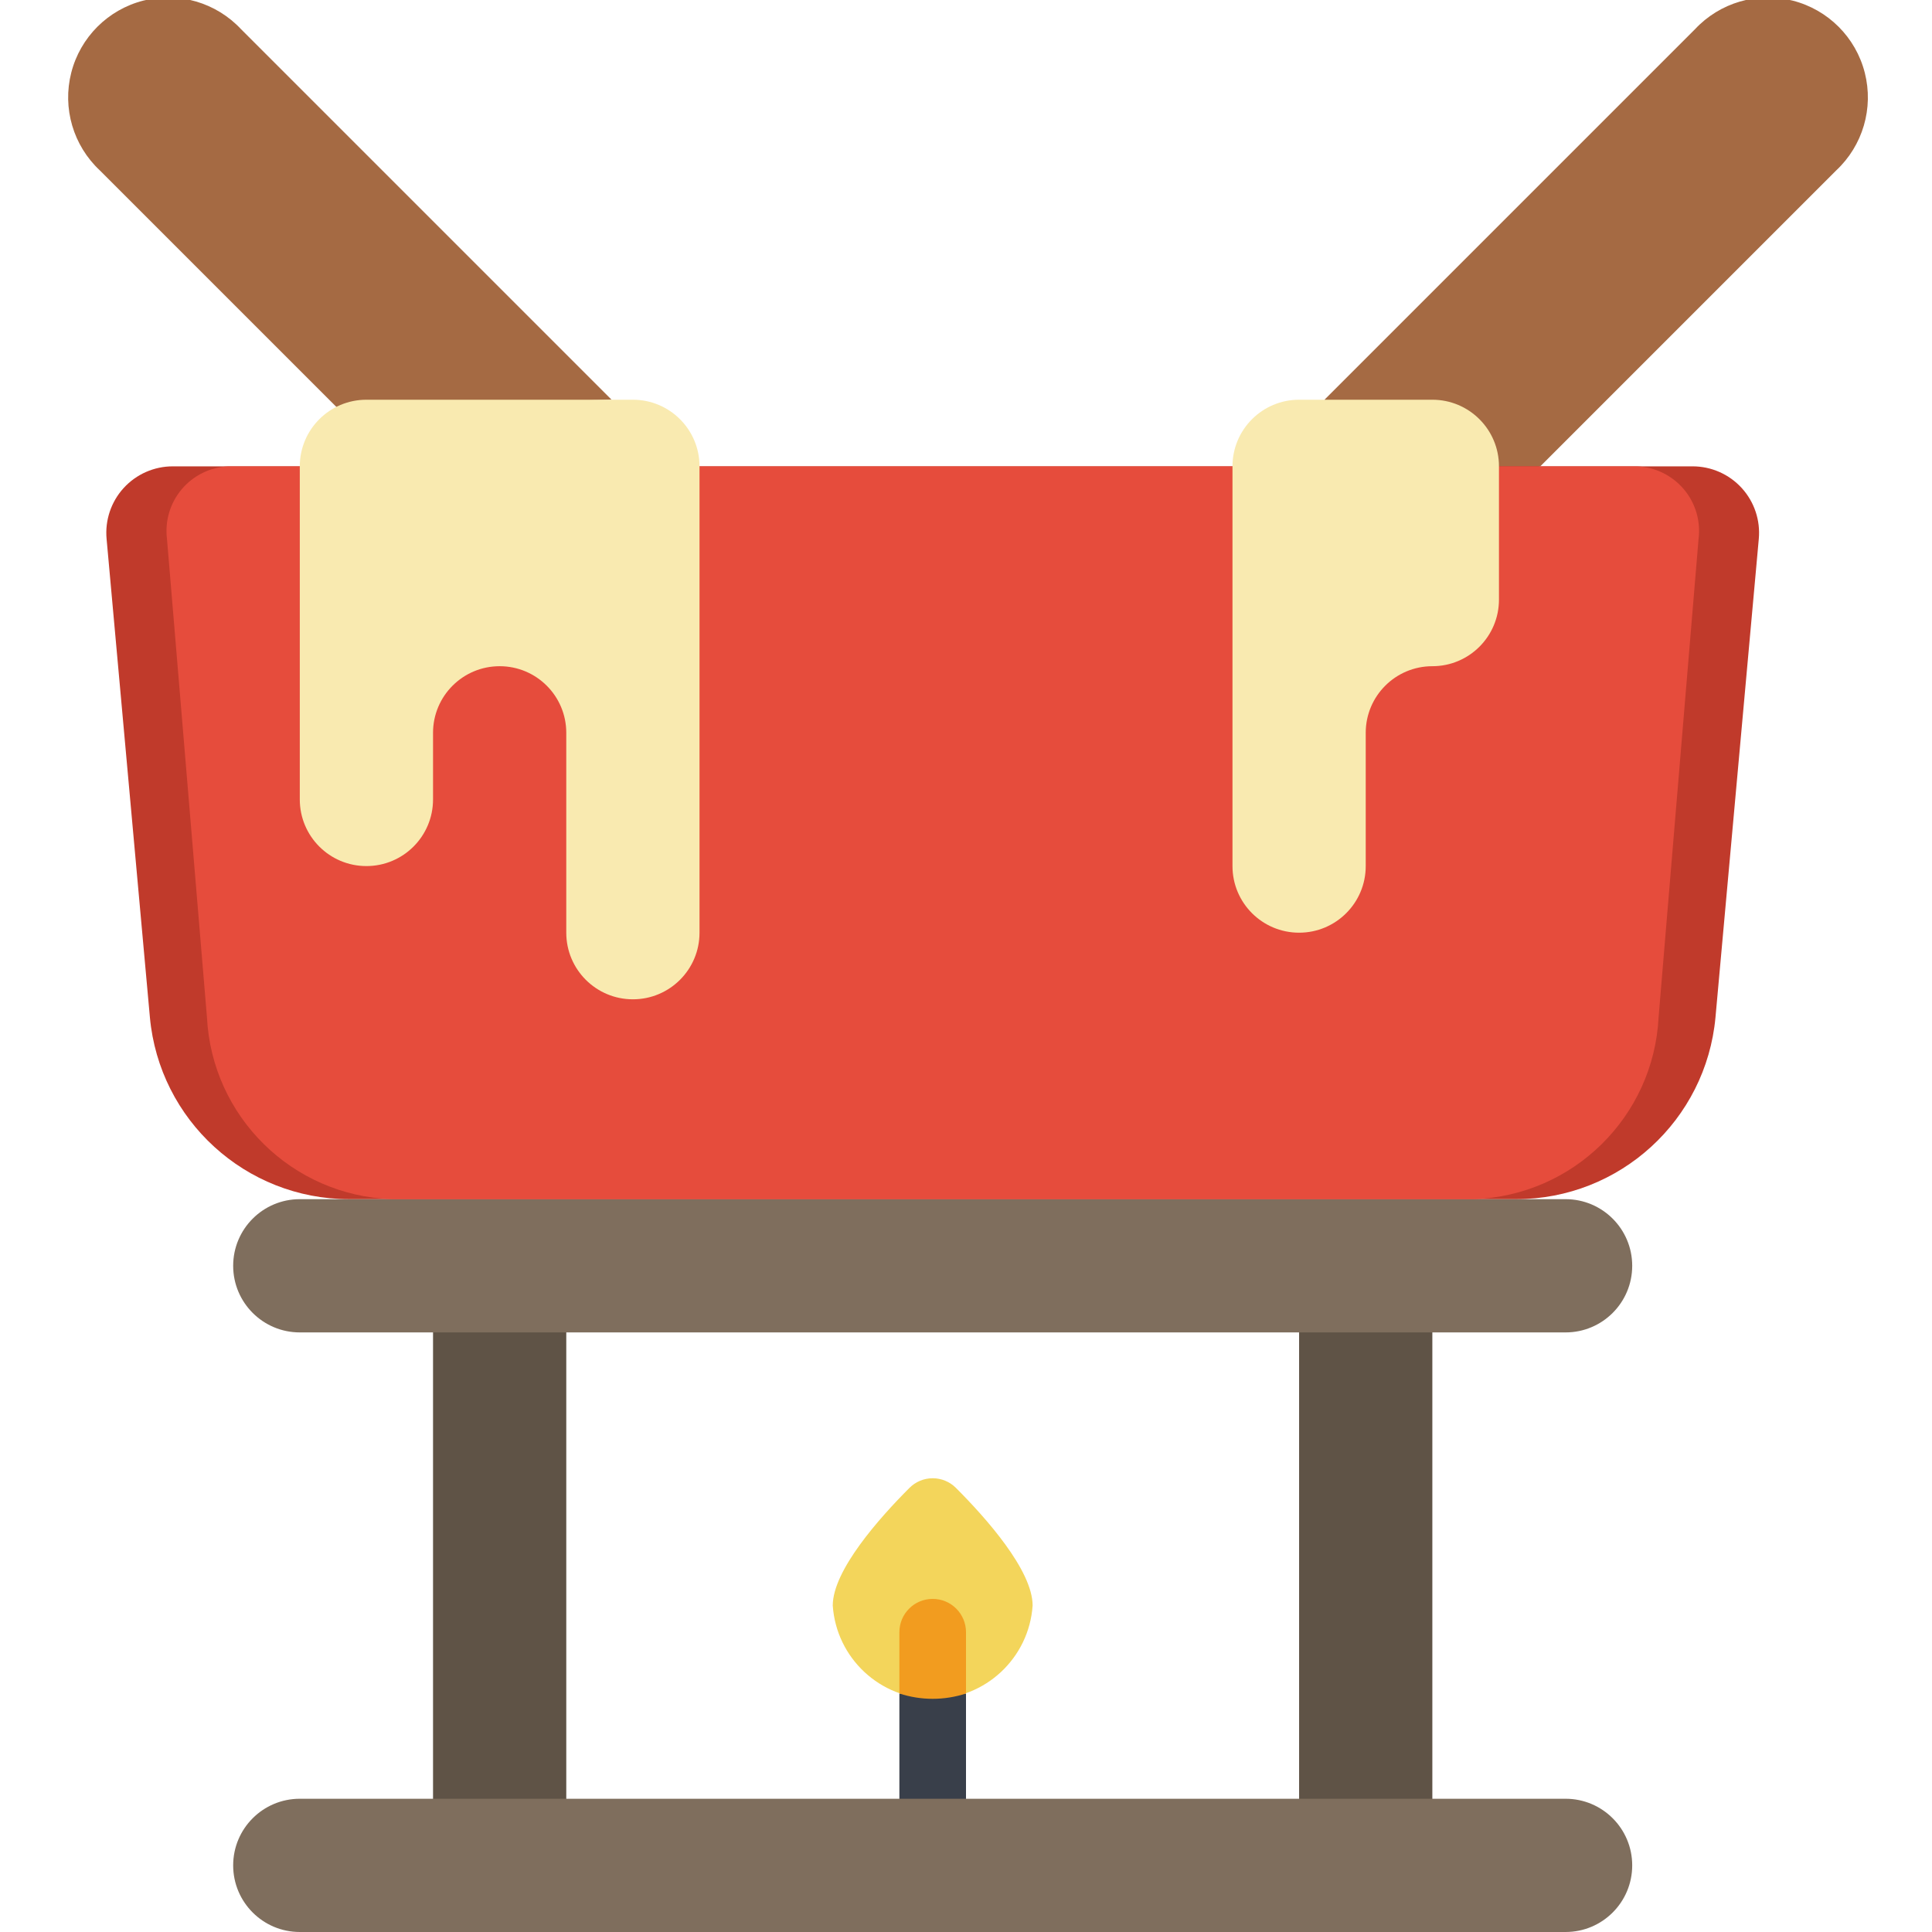
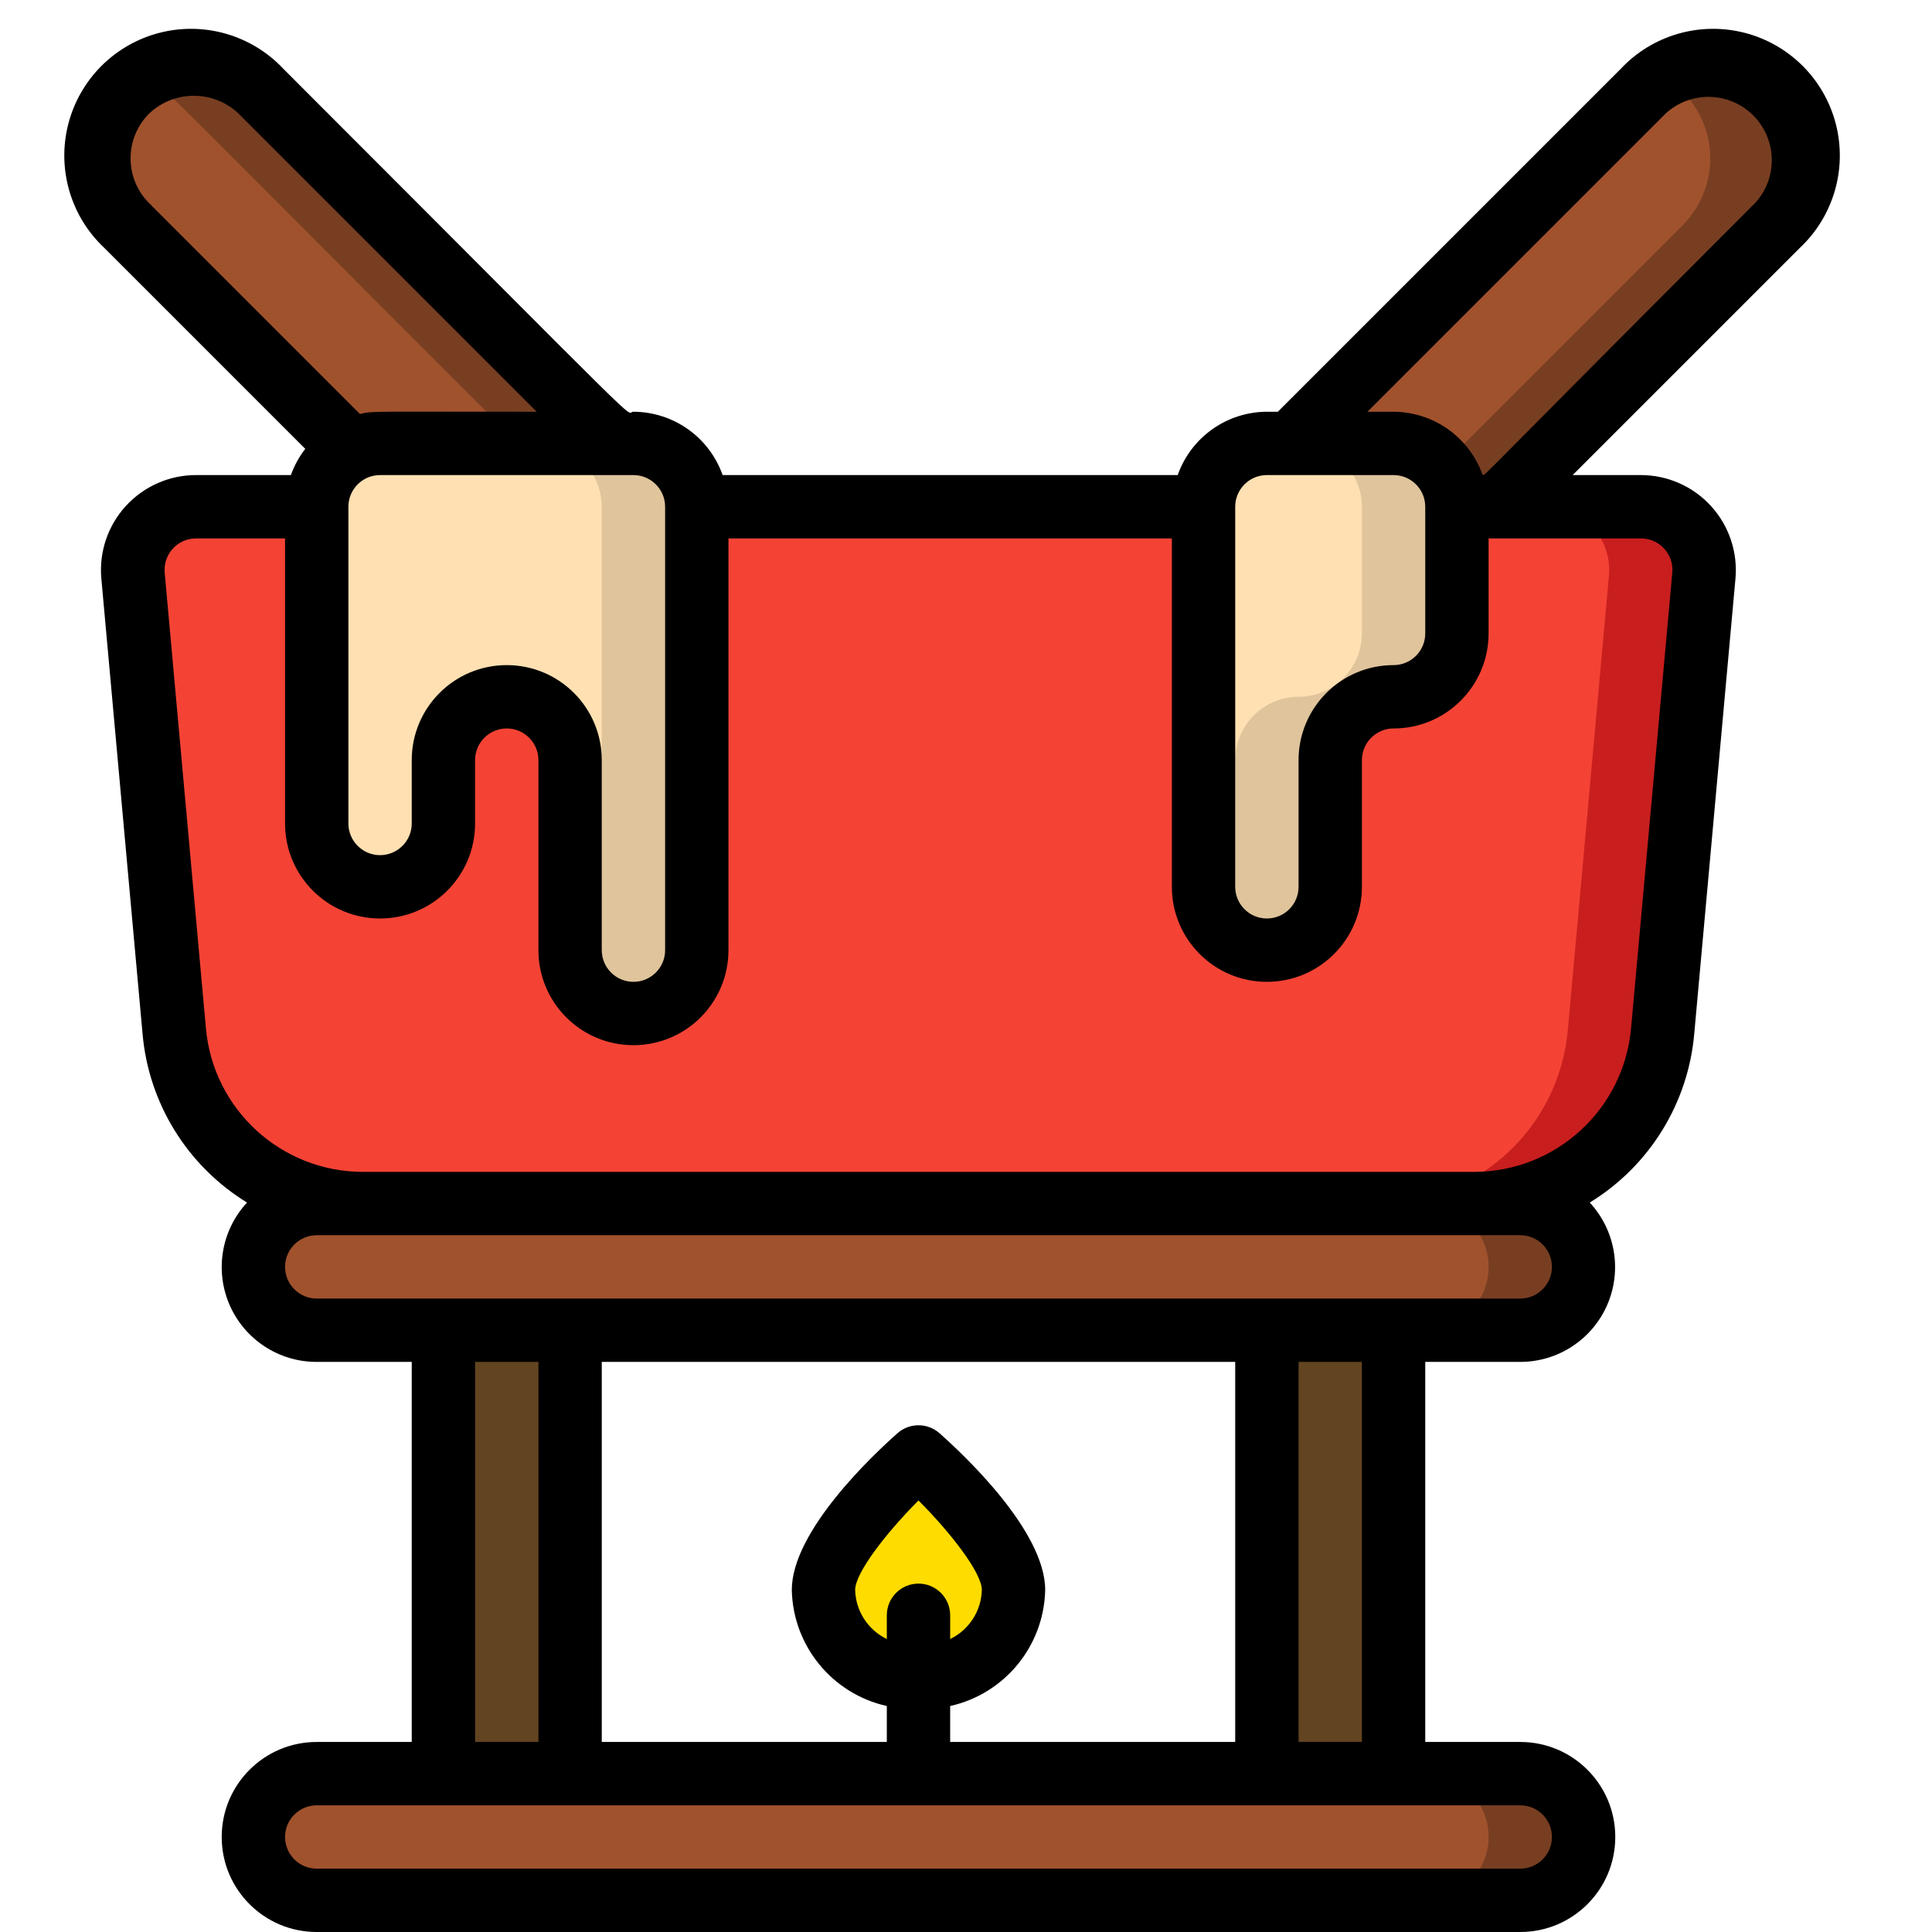
- <svg xmlns="http://www.w3.org/2000/svg" height="512" viewBox="0 0 54 58" width="512">
-   <g id="019---Fondue" fill="none" transform="translate(0 -1)">
-     <path id="Rectangle-path" d="m11 40h4v16h-4z" fill="#5f5346" />
-     <path id="Rectangle-path" d="m37 40h4v16h-4z" fill="#5f5346" />
-     <path id="Shape" d="m44.24 15 8.88-8.88c.803-.748 1.133-1.874.862-2.937-.271-1.063-1.101-1.893-2.164-2.164-1.063-.271-2.189.059-2.937.862l-11.12 11.12 3.24 3z" fill="#a56a43" />
-     <path id="Shape" d="m16.36 13-11.12-11.12c-.748-.803-1.874-1.133-2.937-.862-1.063.271-1.893 1.101-2.164 2.164-.271 1.063.059 2.189.862 2.937l7.1 7.1z" fill="#a56a43" />
-     <path id="Shape" d="m29 49.2c-.108 1.577-1.419 2.802-3 2.802s-2.892-1.224-3-2.802c0-1.06 1.41-2.64 2.3-3.53.185-.187.437-.292.7-.292s.515.105.7.292c.89.89 2.3 2.47 2.3 3.53z" fill="#f3d55b" />
-     <path id="Shape" d="m27 51.84v3.16c0 .552-.448 1-1 1s-1-.448-1-1v-3.16c.31.1.65-1.84 1-1.84s.69 1.94 1 1.84z" fill="#393f4a" />
-     <path id="Shape" d="m27 50v1.84c-.65.213-1.35.213-2 0v-1.84c0-.552.448-1 1-1s1 .448 1 1z" fill="#f29c1f" />
-     <path id="Shape" d="m45 55h-38c-1.105 0-2 .895-2 2s.895 2 2 2h38c1.105 0 2-.895 2-2s-.895-2-2-2z" fill="#7f6e5d" />
-     <path id="Shape" d="m45 37h-38c-1.105 0-2 .895-2 2s.895 2 2 2h38c1.105 0 2-.895 2-2s-.895-2-2-2z" fill="#7f6e5d" />
-     <path id="Shape" d="m48.81 15c.562-.001 1.098.235 1.477.65.379.415.565.971.513 1.53l-1.3 14.36c-.284 3.091-2.876 5.458-5.98 5.46h-35.04c-3.104-.002-5.696-2.369-5.98-5.46l-1.3-14.36c-.052-.56.134-1.115.513-1.53.379-.415.915-.651 1.477-.65z" fill="#c03a2b" />
-     <path id="Shape" d="m47.147 15c.542.023 1.05.271 1.401.685.351.414.512.956.444 1.495l-1.2 14.36c-.151 2.985-2.562 5.357-5.549 5.46h-32.486c-2.985-.105-5.393-2.477-5.544-5.46l-1.2-14.36c-.067-.538.093-1.079.443-1.493.349-.414.856-.663 1.397-.687z" fill="#e64c3c" />
-     <g fill="#f9eab0">
-       <path id="Shape" d="m19 15v14c0 1.105-.895 2-2 2s-2-.895-2-2v-6c0-1.105-.895-2-2-2s-2 .895-2 2v2c0 1.105-.895 2-2 2s-2-.895-2-2v-10c0-1.105.895-2 2-2h8c1.105 0 2 .895 2 2z" />
-       <path id="Shape" d="m43 15v4c0 1.105-.895 2-2 2s-2 .895-2 2v4c0 1.105-.895 2-2 2s-2-.895-2-2v-12c0-1.105.895-2 2-2h4c1.105 0 2 .895 2 2z" />
+ <svg xmlns="http://www.w3.org/2000/svg" height="512" viewBox="0 0 57 61" width="512">
+   <g id="019---Fondue" fill="none">
+     <g id="Icons" transform="translate(1 1)">
+       <path id="Rectangle-path" d="m11 41h4v14h-4z" fill="#624421" />
+       <path id="Rectangle-path" d="m37 41h4v14h-4z" fill="#624421" />
+       <path id="Shape" d="m53.12 6.12-8.88 8.88h-1.24c-.003-1.103-.897-1.997-2-2h-3.24l11.12-11.12c.779-.78 1.924-1.068 2.98-.75l.01.01c1.008.303 1.782 1.114 2.038 2.135.256 1.021-.043 2.101-.788 2.845z" fill="#a0522d" />
+       <path id="Shape" d="m53.12 1.88c-.96-.96-2.446-1.153-3.62-.47.807.465 1.351 1.279 1.473 2.202.121.923-.194 1.85-.854 2.508l-7.6 7.6c.307.356.478.81.481 1.28h1.24l8.88-8.88c.563-.562.88-1.325.88-2.12s-.317-1.558-.88-2.12z" fill="#783e22" />
+       <path id="Shape" d="m16.36 13c-8.062 0-7.683-.079-8.26.22l-7.1-7.1c-.803-.748-1.133-1.874-.862-2.937.271-1.063 1.101-1.893 2.164-2.164 1.063-.271 2.189.059 2.937.862z" fill="#a0522d" />
+       <path id="Shape" d="m8.1 13.22c.278-.144.587-.22.9-.22h-1.12z" fill="#783e22" />
+       <path id="Shape" d="m5.24 1.88c-.959-.966-2.453-1.158-3.625-.465.577.334-.375-.535 11.745 11.585h3z" fill="#783e22" />
+       <path id="Shape" d="m29 49.2c-.108 1.577-1.419 2.802-3 2.802s-2.892-1.224-3-2.802c0-1.06 1.41-2.64 2.3-3.53.185-.187.437-.292.7-.292s.515.105.7.292c.89.89 2.3 2.47 2.3 3.53z" fill="#ffdc00" />
+       <path id="Shape" d="m47 57c-.003 1.103-.897 1.997-2 2h-38c-1.105 0-2-.895-2-2s.895-2 2-2h38c1.103.003 1.997.897 2 2z" fill="#a0522d" />
+       <path id="Shape" d="m46.41 55.59c-.37-.38-.879-.593-1.41-.59l-3-0c1.105 0 2 .895 2 2s-.895 2-2 2h3c.806-.003 1.532-.491 1.84-1.236s.139-1.602-.43-2.174z" fill="#783e22" />
+       <path id="Shape" d="m47 39c-.003 1.103-.897 1.997-2 2h-38c-1.105 0-2-.895-2-2s.895-2 2-2h38c1.103.003 1.997.897 2 2z" fill="#a0522d" />
+       <path id="Shape" d="m46.41 37.59c-.37-.38-.879-.593-1.41-.59l-3-0c1.105 0 2 .895 2 2s-.895 2-2 2h3c.806-.003 1.532-.491 1.84-1.236s.139-1.602-.43-2.174z" fill="#783e22" />
+       <path id="Shape" d="m50.8 17.18-1.3 14.36c-.284 3.091-2.876 5.458-5.98 5.46h-35.04c-3.104-.002-5.696-2.369-5.98-5.46l-1.3-14.36c-.052-.56.134-1.115.513-1.53.379-.415.915-.651 1.477-.65h3.81v10c0 1.105.895 2 2 2s2-.895 2-2v-2c0-1.105.895-2 2-2s2 .895 2 2v6c0 1.105.895 2 2 2s2-.895 2-2v-14h16v12c0 1.105.895 2 2 2s2-.895 2-2v-4c.003-1.103.897-1.997 2-2 1.103-.003 1.997-.897 2-2v-4h5.81c.562-.001 1.098.235 1.477.65.379.415.565.971.513 1.53z" fill="#f44335" />
+       <path id="Shape" d="m48.81 15h-3c.562-.001 1.098.235 1.477.65.379.415.565.971.513 1.53l-1.3 14.36c-.284 3.091-2.876 5.458-5.98 5.46h3c3.104-.002 5.696-2.369 5.98-5.46l1.3-14.36c.052-.56-.134-1.115-.513-1.53-.379-.415-.915-.651-1.477-.65z" fill="#c81e1e" />
+       <path id="Shape" d="m19 15v14c0 1.105-.895 2-2 2s-2-.895-2-2v-6c0-1.105-.895-2-2-2s-2 .895-2 2v2c0 1.105-.895 2-2 2s-2-.895-2-2v-10c.007-1.102.898-1.993 2-2h8c1.103.003 1.997.897 2 2z" fill="#ffe0b2" />
+       <path id="Shape" d="m17 13h-3c1.103.003 1.997.897 2 2v14c-.002.482-.18.947-.5 1.308.548.622 1.424.841 2.2.551s1.294-1.03 1.3-1.859v-14c-.003-1.103-.897-1.997-2-2z" fill="#dfc49c" />
+       <path id="Shape" d="m43 15v4c-.003 1.103-.897 1.997-2 2-1.103.003-1.997.897-2 2v4c0 1.105-.895 2-2 2s-2-.895-2-2v-12c.003-1.103.897-1.997 2-2h4c1.103.003 1.997.897 2 2z" fill="#ffe0b2" />
+       <path id="Shape" d="m41 13h-3c1.103.003 1.997.897 2 2v4c-.003 1.103-.897 1.997-2 2-1.103.003-1.997.897-2 2v4c-.002.482-.18.947-.5 1.308.548.622 1.424.841 2.2.551s1.294-1.03 1.3-1.859v-4c.003-1.103.897-1.997 2-2 1.103-.003 1.997-.897 2-2v-4c-.003-1.103-.897-1.997-2-2z" fill="#dfc49c" />
    </g>
+     <path id="Shape" d="m49.173 2.173-10.827 10.827h-.346c-1.267.005-2.394.806-2.816 2h-14.368c-.422-1.194-1.549-1.995-2.816-2-.322 0 .971 1.2-11.053-10.827-.999-1.064-2.498-1.5-3.911-1.137s-2.517 1.467-2.88 2.88.073 2.913 1.137 3.911l6.345 6.345c-.194.25-.347.53-.454.828h-2.994c-.843-.001-1.648.354-2.217.976-.569.622-.85 1.455-.773 2.295l1.3 14.359c.19 2.203 1.415 4.184 3.3 5.339-.811.873-1.026 2.145-.549 3.237.478 1.092 1.557 1.797 2.749 1.794h3v12h-3c-1.657 0-3 1.343-3 3s1.343 3 3 3h38c1.657 0 3-1.343 3-3s-1.343-3-3-3h-3v-12h3c1.191-0 2.268-.706 2.744-1.797.476-1.091.26-2.361-.55-3.234 1.885-1.155 3.11-3.136 3.3-5.339l1.3-14.356c.077-.839-.203-1.672-.77-2.295-.568-.623-1.371-.978-2.214-.979h-2.156l7.173-7.173c1.064-.999 1.5-2.498 1.137-3.911-.363-1.414-1.467-2.517-2.88-2.88-1.414-.363-2.913.073-3.911 1.137zm-11.173 12.827h4c.552 0 1 .448 1 1v4c0 .552-.448 1-1 1-1.657 0-3 1.343-3 3v4c0 .552-.448 1-1 1s-1-.448-1-1v-12c0-.552.448-1 1-1zm-19 1v14c0 .552-.448 1-1 1s-1-.448-1-1v-6c0-1.657-1.343-3-3-3s-3 1.343-3 3v2c0 .552-.448 1-1 1-.552 0-1-.448-1-1v-10c0-.552.448-1 1-1h8c.552 0 1 .448 1 1zm-16.293-12.413c.792-.751 2.034-.751 2.826 0l9.413 9.413c-5.453 0-5.138-.025-5.582.071l-6.657-6.658c-.779-.781-.779-2.045 0-2.826zm10.293 39.413h2v12h-2zm24 12h-9v-1.135c1.724-.385 2.963-1.898 3-3.665 0-1.853-2.555-4.257-3.338-4.949-.378-.334-.946-.334-1.324 0-.783.692-3.338 3.096-3.338 4.949.037 1.767 1.276 3.28 3 3.665v1.135h-9v-12h20zm-10-5c-.552 0-1 .448-1 1v.75c-.597-.289-.983-.887-1-1.55 0-.531.957-1.778 2-2.825 1.043 1.045 2 2.292 2 2.825-.017.663-.403 1.261-1 1.55v-.75c0-.552-.448-1-1-1zm20 8c0 .552-.448 1-1 1h-38c-.552 0-1-.448-1-1s.448-1 1-1h38c.552 0 1 .448 1 1zm-6-3h-2v-12h2zm5-16c.552 0 1 .448 1 1s-.448 1-1 1h-38c-.552 0-1-.448-1-1s.448-1 1-1zm4.8-20.91-1.3 14.36c-.223 2.581-2.389 4.56-4.98 4.55h-35.04c-2.591.01-4.757-1.969-4.98-4.55l-1.3-14.364c-.026-.278.067-.555.255-.762s.455-.324.735-.324h2.81v9c0 1.657 1.343 3 3 3 1.657 0 3-1.343 3-3v-2c0-.552.448-1 1-1s1 .448 1 1v6c0 1.657 1.343 3 3 3s3-1.343 3-3v-13h14v11c0 1.657 1.343 3 3 3s3-1.343 3-3v-4c0-.552.448-1 1-1 1.657 0 3-1.343 3-3v-3h4.81c.281-.001.548.117.737.325.189.208.281.486.253.765zm2.613-11.677c-8.7 8.7-8.5 8.587-8.6 8.587-.422-1.193-1.547-1.993-2.813-2h-.826l9.413-9.413c.789-.726 2.01-.701 2.769.057.758.758.784 1.98.057 2.769z" fill="#000" />
  </g>
</svg>
